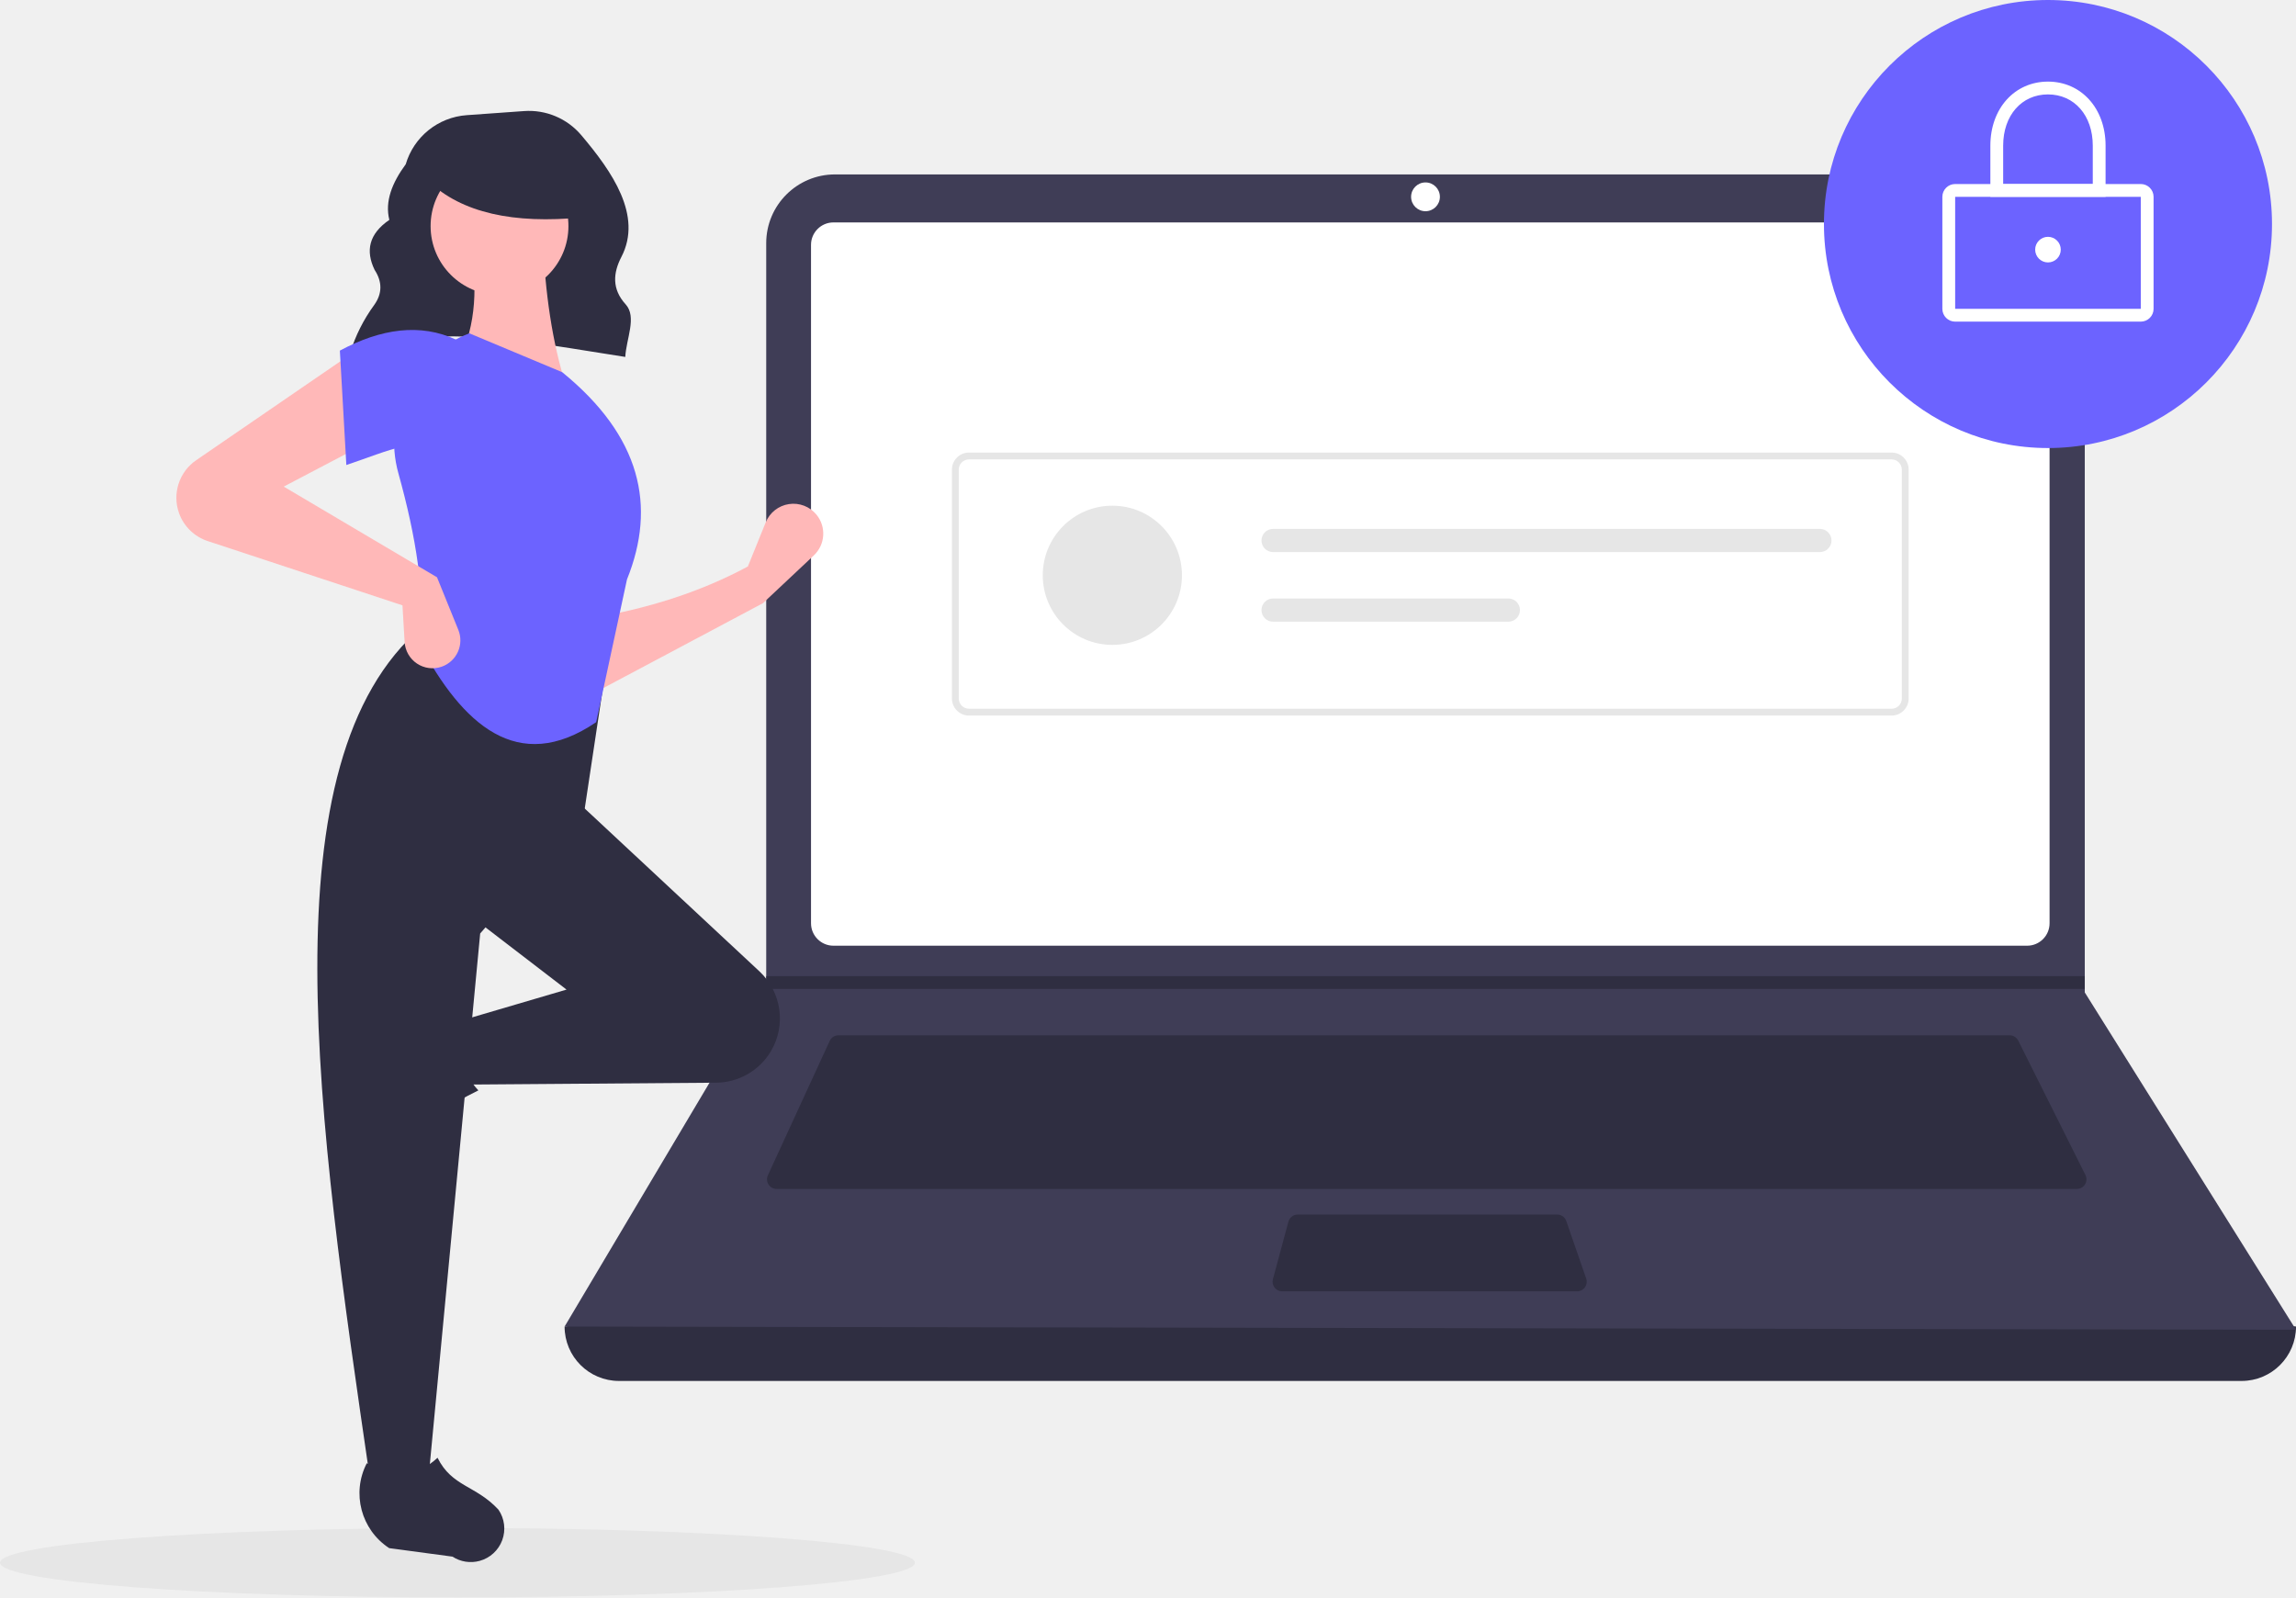
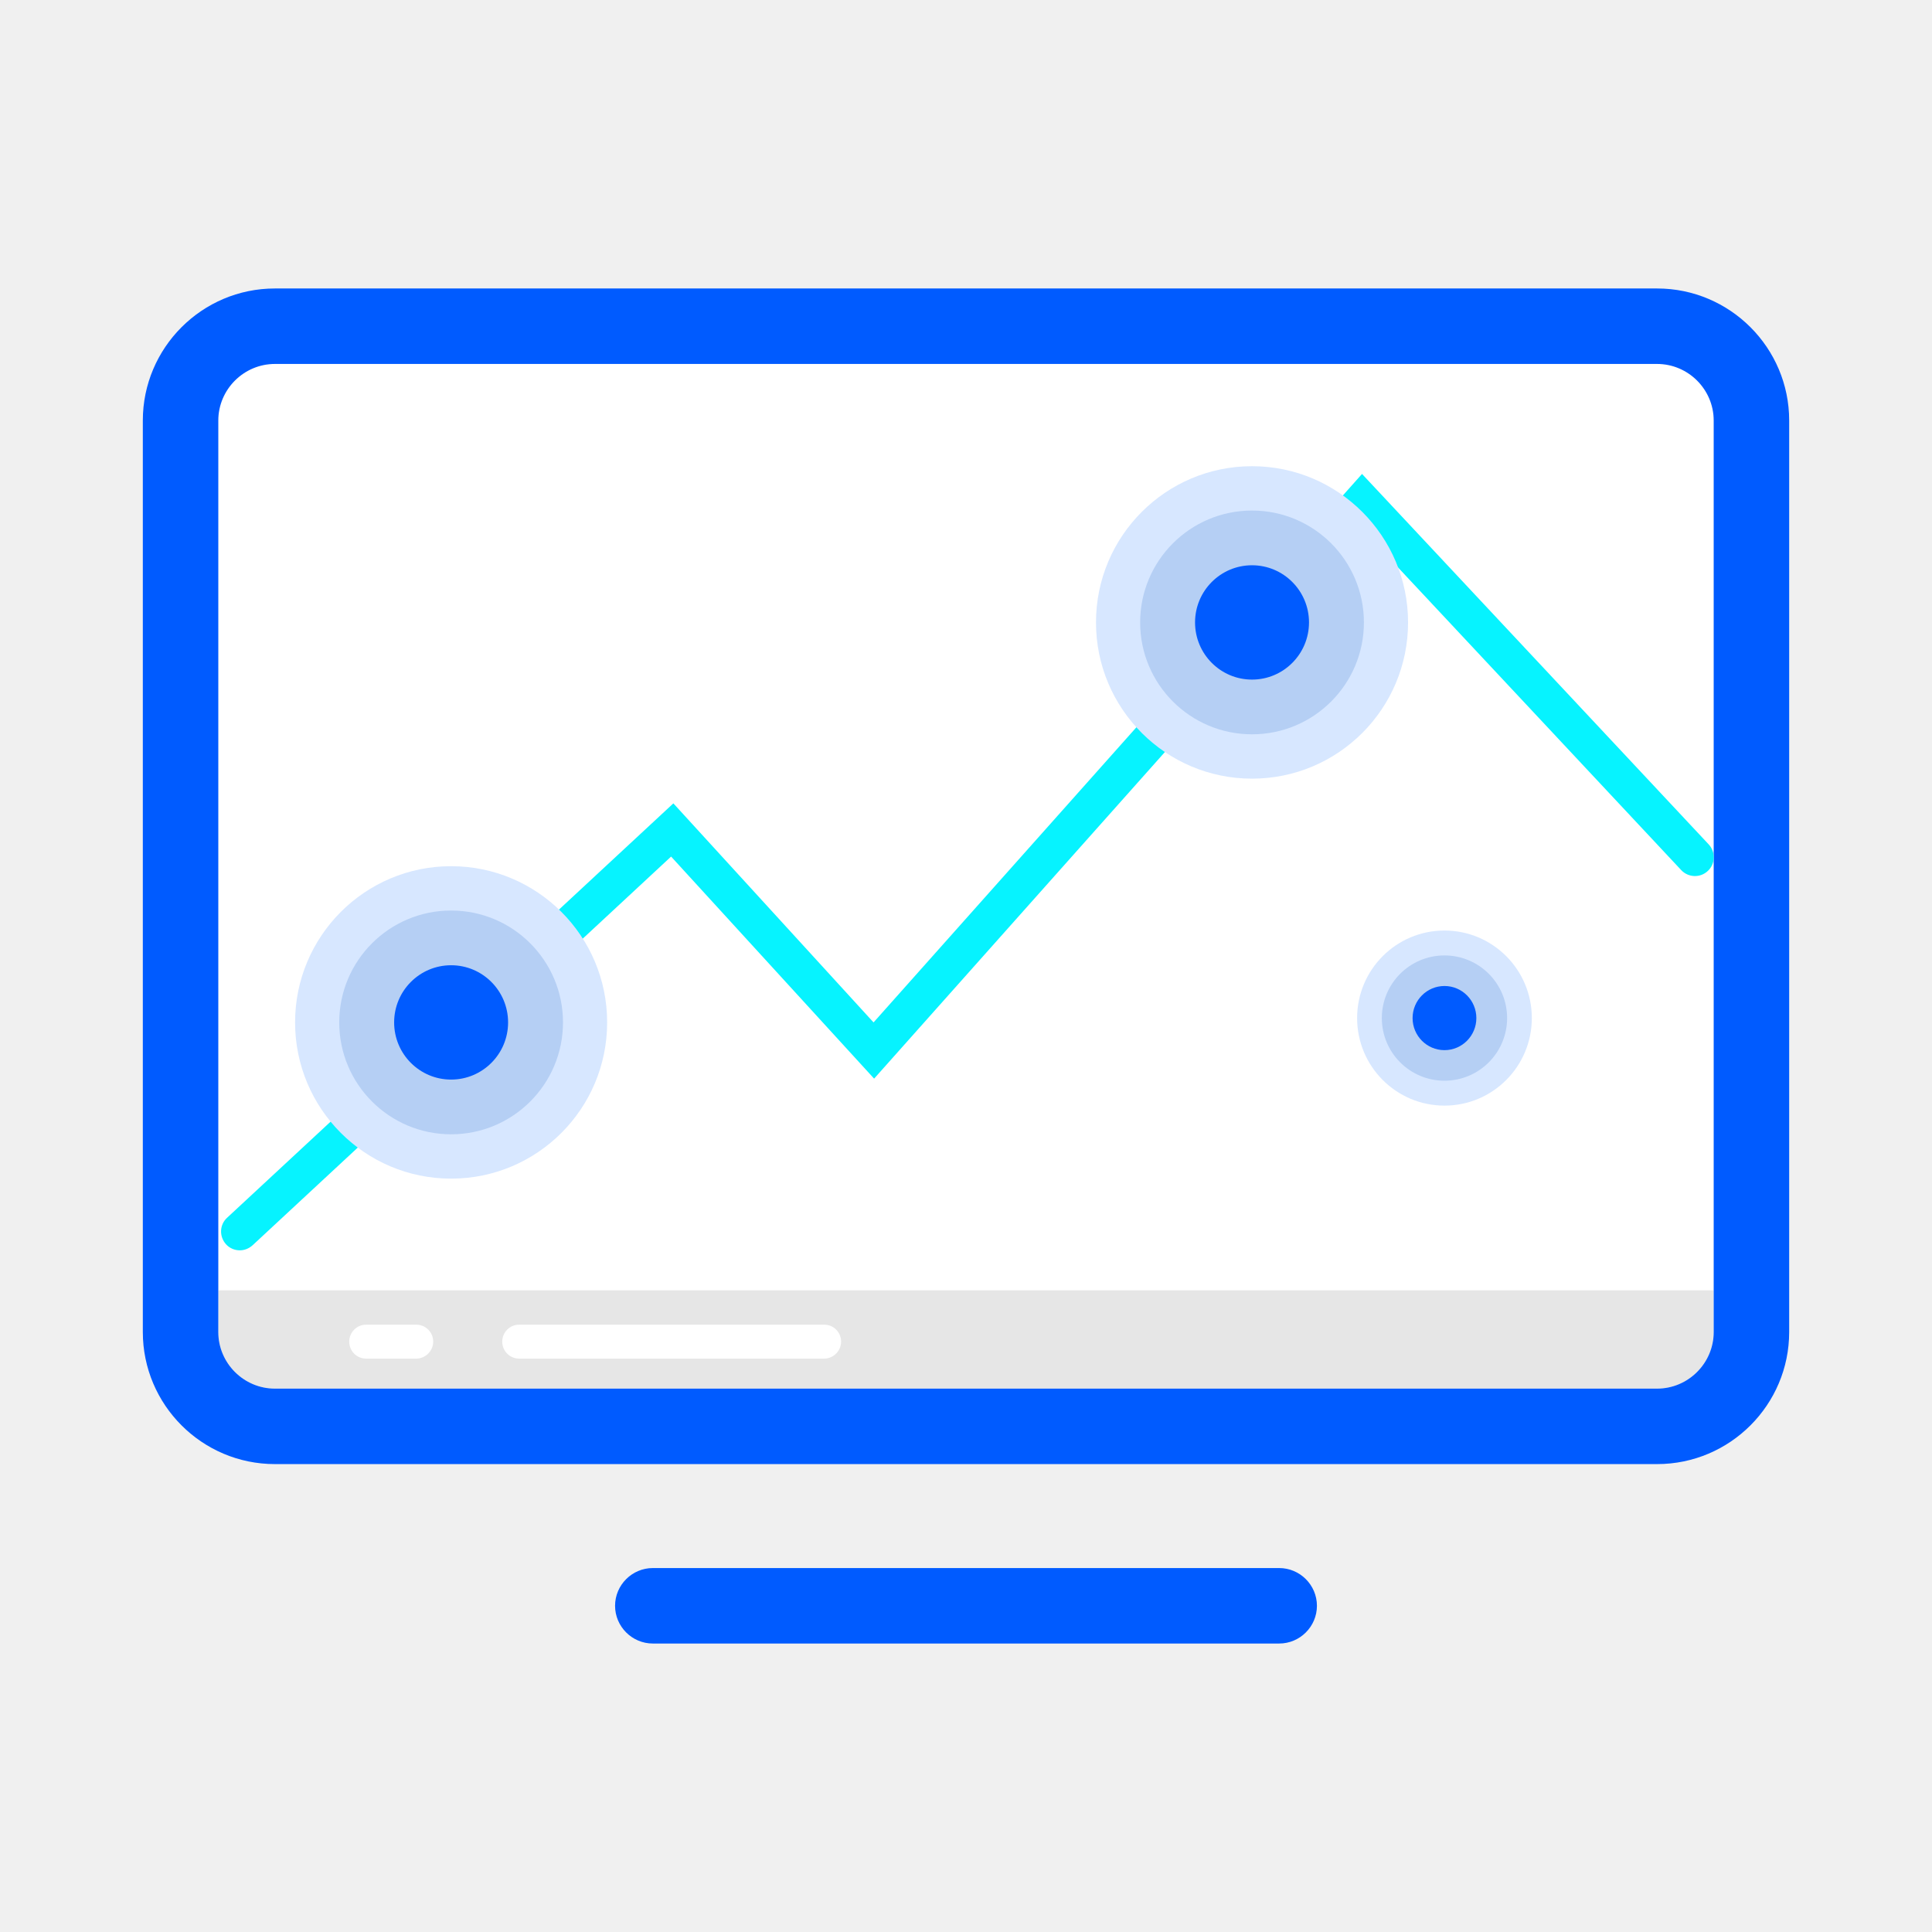
- <svg xmlns="http://www.w3.org/2000/svg" id="a5c16198-98a1-478b-8909-43624583dcf2" data-name="Layer 1" width="793" height="551.732" viewBox="0 0 793 551.732">
-   <ellipse cx="158" cy="539.732" rx="158" ry="12" fill="#e6e6e6" />
-   <path d="M324.272,296.554c27.497-11.695,61.744-4.285,95.191.858.311-6.228,4.084-13.808.132-18.153-4.801-5.279-4.359-10.825-1.47-16.404,7.388-14.265-3.197-29.444-13.884-42.065a23.669,23.669,0,0,0-19.755-8.292l-19.797,1.414A23.709,23.709,0,0,0,343.635,230.859v0c-4.727,6.429-7.257,12.841-5.664,19.219-7.081,4.839-8.27,10.68-5.089,17.264,2.698,4.146,2.669,8.182-.123,12.106a55.891,55.891,0,0,0-8.31,16.506Z" transform="translate(-203.5 -174.1342)" fill="#2f2e41" />
-   <path d="M977.709,651.097H417.291A18.791,18.791,0,0,1,398.5,632.306h0q304.727-35.415,598,0h0A18.791,18.791,0,0,1,977.709,651.097Z" transform="translate(-203.5 -174.1342)" fill="#2f2e41" />
-   <path d="M996.5,633.412l-598-1.105,69.306-116.616.332-.553V258.131a23.752,23.752,0,0,1,23.754-23.754H899.792a23.752,23.752,0,0,1,23.754,23.754V516.906Z" transform="translate(-203.5 -174.1342)" fill="#3f3d56" />
-   <path d="M491.35,250.957a7.746,7.746,0,0,0-7.738,7.738V493.031a7.747,7.747,0,0,0,7.738,7.738H903.65a7.747,7.747,0,0,0,7.738-7.738V258.694a7.747,7.747,0,0,0-7.738-7.738Z" transform="translate(-203.5 -174.1342)" fill="#fff" />
-   <path d="M493.078,531.718a3.325,3.325,0,0,0-3.013,1.93l-21.355,46.425a3.316,3.316,0,0,0,3.012,4.702H920.814a3.316,3.316,0,0,0,2.965-4.799L900.567,533.551a3.299,3.299,0,0,0-2.965-1.833Z" transform="translate(-203.5 -174.1342)" fill="#2f2e41" />
-   <circle cx="492.342" cy="67.98" r="4.974" fill="#fff" />
-   <path d="M651.7,593.619a3.321,3.321,0,0,0-3.202,2.454l-5.357,19.896a3.316,3.316,0,0,0,3.202,4.179h101.874a3.315,3.315,0,0,0,3.133-4.401l-6.887-19.896a3.318,3.318,0,0,0-3.134-2.231Z" transform="translate(-203.5 -174.1342)" fill="#2f2e41" />
-   <polygon points="720.046 337.135 720.046 341.556 264.306 341.556 264.649 341.004 264.649 337.135 720.046 337.135" fill="#2f2e41" />
-   <circle cx="707.335" cy="77.375" r="77.375" fill="#6c63ff" />
-   <path d="M942.89,285.223H878.779a4.426,4.426,0,0,1-4.421-4.421V242.114a4.426,4.426,0,0,1,4.421-4.421H942.89a4.426,4.426,0,0,1,4.421,4.421v38.688A4.426,4.426,0,0,1,942.89,285.223Zm-64.111-43.109v38.688h64.114L942.89,242.114Z" transform="translate(-203.5 -174.1342)" fill="#fff" />
-   <path d="M930.731,242.114h-39.793V224.428c0-12.81,8.368-22.107,19.896-22.107s19.896,9.297,19.896,22.107Zm-35.372-4.421h30.95V224.428c0-10.413-6.363-17.686-15.475-17.686s-15.475,7.273-15.475,17.686Z" transform="translate(-203.5 -174.1342)" fill="#fff" />
-   <circle cx="707.335" cy="86.218" r="4.421" fill="#fff" />
-   <path d="M856.82,421.284H538.18a5.908,5.908,0,0,1-5.901-5.901V336.342a5.908,5.908,0,0,1,5.901-5.901H856.82a5.908,5.908,0,0,1,5.901,5.901V415.383A5.908,5.908,0,0,1,856.82,421.284Zm-318.64-88.482a3.544,3.544,0,0,0-3.54,3.54V415.383a3.544,3.544,0,0,0,3.54,3.54H856.82a3.544,3.544,0,0,0,3.54-3.54V336.342a3.544,3.544,0,0,0-3.54-3.54Z" transform="translate(-203.5 -174.1342)" fill="#e6e6e6" />
-   <circle cx="384.19" cy="198.695" r="24.036" fill="#e6e6e6" />
-   <path d="M643.203,356.805a4.006,4.006,0,1,0,0,8.012H832.061a4.006,4.006,0,0,0,0-8.012Z" transform="translate(-203.5 -174.1342)" fill="#e6e6e6" />
-   <path d="M643.203,380.842a4.006,4.006,0,1,0,0,8.012H724.469a4.006,4.006,0,1,0,0-8.012Z" transform="translate(-203.5 -174.1342)" fill="#e6e6e6" />
-   <path d="M467.022,382.462,408.119,413.778l-.746-26.096c19.226-3.209,37.517-8.797,54.429-17.895l6.16-15.22a10.318,10.318,0,0,1,17.536-2.678l0,0a10.318,10.318,0,0,1-.908,14.069Z" transform="translate(-203.5 -174.1342)" fill="#ffb8b8" />
-   <path d="M323.098,563.267v0a11.574,11.574,0,0,1,1.469-9.363l12.939-19.858a22.612,22.612,0,0,1,29.335-7.739h0c-5.438,9.256-4.68,17.377,1.878,24.434a117.631,117.631,0,0,0-27.936,19.045A11.574,11.574,0,0,1,323.098,563.267Z" transform="translate(-203.5 -174.1342)" fill="#2f2e41" />
-   <path d="M469.705,537.303l0,0a22.203,22.203,0,0,1-18.871,10.779l-85.96.651-3.728-21.623,38.026-11.184-32.061-24.605L402.154,450.313l63.65,59.324A22.203,22.203,0,0,1,469.705,537.303Z" transform="translate(-203.5 -174.1342)" fill="#2f2e41" />
-   <path d="M351.453,685.179H331.321c-18.075-123.898-36.474-248.142,17.895-294.515l64.122,10.439L405.136,455.532l-35.789,41.008Z" transform="translate(-203.5 -174.1342)" fill="#2f2e41" />
-   <path d="M369.149,713.246h0a11.574,11.574,0,0,1-9.363-1.469l-21.859-2.938a22.612,22.612,0,0,1-7.741-29.335v0c9.257,5.437,17.377,4.679,24.434-1.879,4.986,10.067,13.201,9.453,21.047,17.935A11.574,11.574,0,0,1,369.149,713.246Z" transform="translate(-203.5 -174.1342)" fill="#2f2e41" />
-   <path d="M399.172,307.902l-37.28-8.947c6.192-12.674,6.702-26.776,3.728-41.754l25.351-.746C391.764,275.08,394.167,292.481,399.172,307.902Z" transform="translate(-203.5 -174.1342)" fill="#ffb8b8" />
-   <path d="M409.418,423.552c-27.139,18.493-46.314.633-60.947-26.923,2.033-16.862-1.259-37.041-7.357-58.966a40.138,40.138,0,0,1,24.506-48.401h0l32.061,13.421c27.224,22.19,32.582,46.227,22.368,71.578Z" transform="translate(-203.5 -174.1342)" fill="#6c63ff" />
-   <path d="M331.321,326.542,301.497,342.2l52.938,31.316,7.366,18.17a9.637,9.637,0,0,1-5.789,12.731h0a9.637,9.637,0,0,1-12.762-8.544l-.745-12.663-67.284-22.204a15.733,15.733,0,0,1-9.873-9.611v0a15.733,15.733,0,0,1,5.903-18.303l54.105-37.118Z" transform="translate(-203.5 -174.1342)" fill="#ffb8b8" />
-   <path d="M361.146,329.524c-12.439-5.451-23.749.47-38.026,5.219l-2.237-39.517c14.176-7.556,27.692-9.593,40.263-3.728Z" transform="translate(-203.5 -174.1342)" fill="#6c63ff" />
-   <circle cx="172.525" cy="78.093" r="23.802" fill="#ffb8b8" />
-   <path d="M404.5,249.224c-23.566,2.308-41.523-1.546-53-12.52v-8.838h51Z" transform="translate(-203.5 -174.1342)" fill="#2f2e41" />
+ <svg xmlns="http://www.w3.org/2000/svg" width="800px" height="800px" viewBox="0 0 1024 1024" class="icon" version="1.1">
+   <path d="M878.3 192.9H145.7c-16.5 0-30 13.5-30 30V706c0 16.5 13.5 30 30 30h732.6c16.5 0 30-13.5 30-30V222.9c0-16.5-13.5-30-30-30z" fill="#FFFFFF" />
+   <path d="M145.7 736h732.6c16.5 0 30-13.5 30-30v-22.1H115.7V706c0 16.6 13.5 30 30 30z" fill="#E6E6E6" />
+   <path d="M878.3 152.9H145.7c-38.6 0-70 31.4-70 70V706c0 38.6 31.4 70 70 70h732.6c38.6 0 70-31.4 70-70V222.9c0-38.6-31.4-70-70-70z m30 531V706c0 16.5-13.5 30-30 30H145.7c-16.5 0-30-13.5-30-30V222.9c0-16.5 13.5-30 30-30h732.6c16.5 0 30 13.5 30 30v461zM678 871.1H346c-11 0-20-9-20-20s9-20 20-20h332c11 0 20 9 20 20s-9 20-20 20z" fill="#005BFF" />
+   <path d="M127.1 662.7c-2.7 0-5.4-1.1-7.3-3.2-3.7-4.1-3.5-10.4 0.6-14.1l236.5-219.6L463 541.9l258.9-290.7 183.7 196.3c3.8 4 3.6 10.4-0.4 14.1-4 3.8-10.3 3.6-14.1-0.4L722.3 280.8l-259 290.9L355.7 454 133.9 660c-2 1.8-4.4 2.7-6.8 2.7z" fill="#06F3FF" />
+   <path d="M156.4 541.9a82.7 82.8 0 1 0 165.4 0 82.7 82.8 0 1 0-165.4 0Z" fill="#D7E7FF" />
+   <path d="M179.8 541.9a59.3 59.3 0 1 0 118.6 0 59.3 59.3 0 1 0-118.6 0Z" fill="#B5CFF4" />
+   <path d="M208.9 541.9a30.2 30.3 0 1 0 60.4 0 30.2 30.3 0 1 0-60.4 0Z" fill="#005BFF" />
+   <path d="M580.9 329.9a82.7 82.8 0 1 0 165.4 0 82.7 82.8 0 1 0-165.4 0Z" fill="#D7E7FF" />
+   <path d="M604.3 329.9a59.3 59.3 0 1 0 118.6 0 59.3 59.3 0 1 0-118.6 0Z" fill="#B5CFF4" />
+   <path d="M633.4 329.9a30.2 30.3 0 1 0 60.4 0 30.2 30.3 0 1 0-60.4 0Z" fill="#005BFF" />
+   <path d="M719.3 539.6a46.3 46.4 0 1 0 92.6 0 46.3 46.4 0 1 0-92.6 0Z" fill="#D7E7FF" />
+   <path d="M732.4 539.6a33.2 33.2 0 1 0 66.4 0 33.2 33.2 0 1 0-66.4 0Z" fill="#B5CFF4" />
+   <path d="M748.7 539.6a16.9 17 0 1 0 33.8 0 16.9 17 0 1 0-33.8 0Z" fill="#005BFF" />
+   <path d="M436.8 720.1H275.2c-5 0-9-4-9-9s4-9 9-9h161.6c5 0 9 4 9 9 0 4.9-4.1 9-9 9zM220.6 720.1h-26.5c-5 0-9-4-9-9s4-9 9-9h26.5c5 0 9 4 9 9 0 4.9-4.1 9-9 9z" fill="#FFFFFF" />
</svg>
